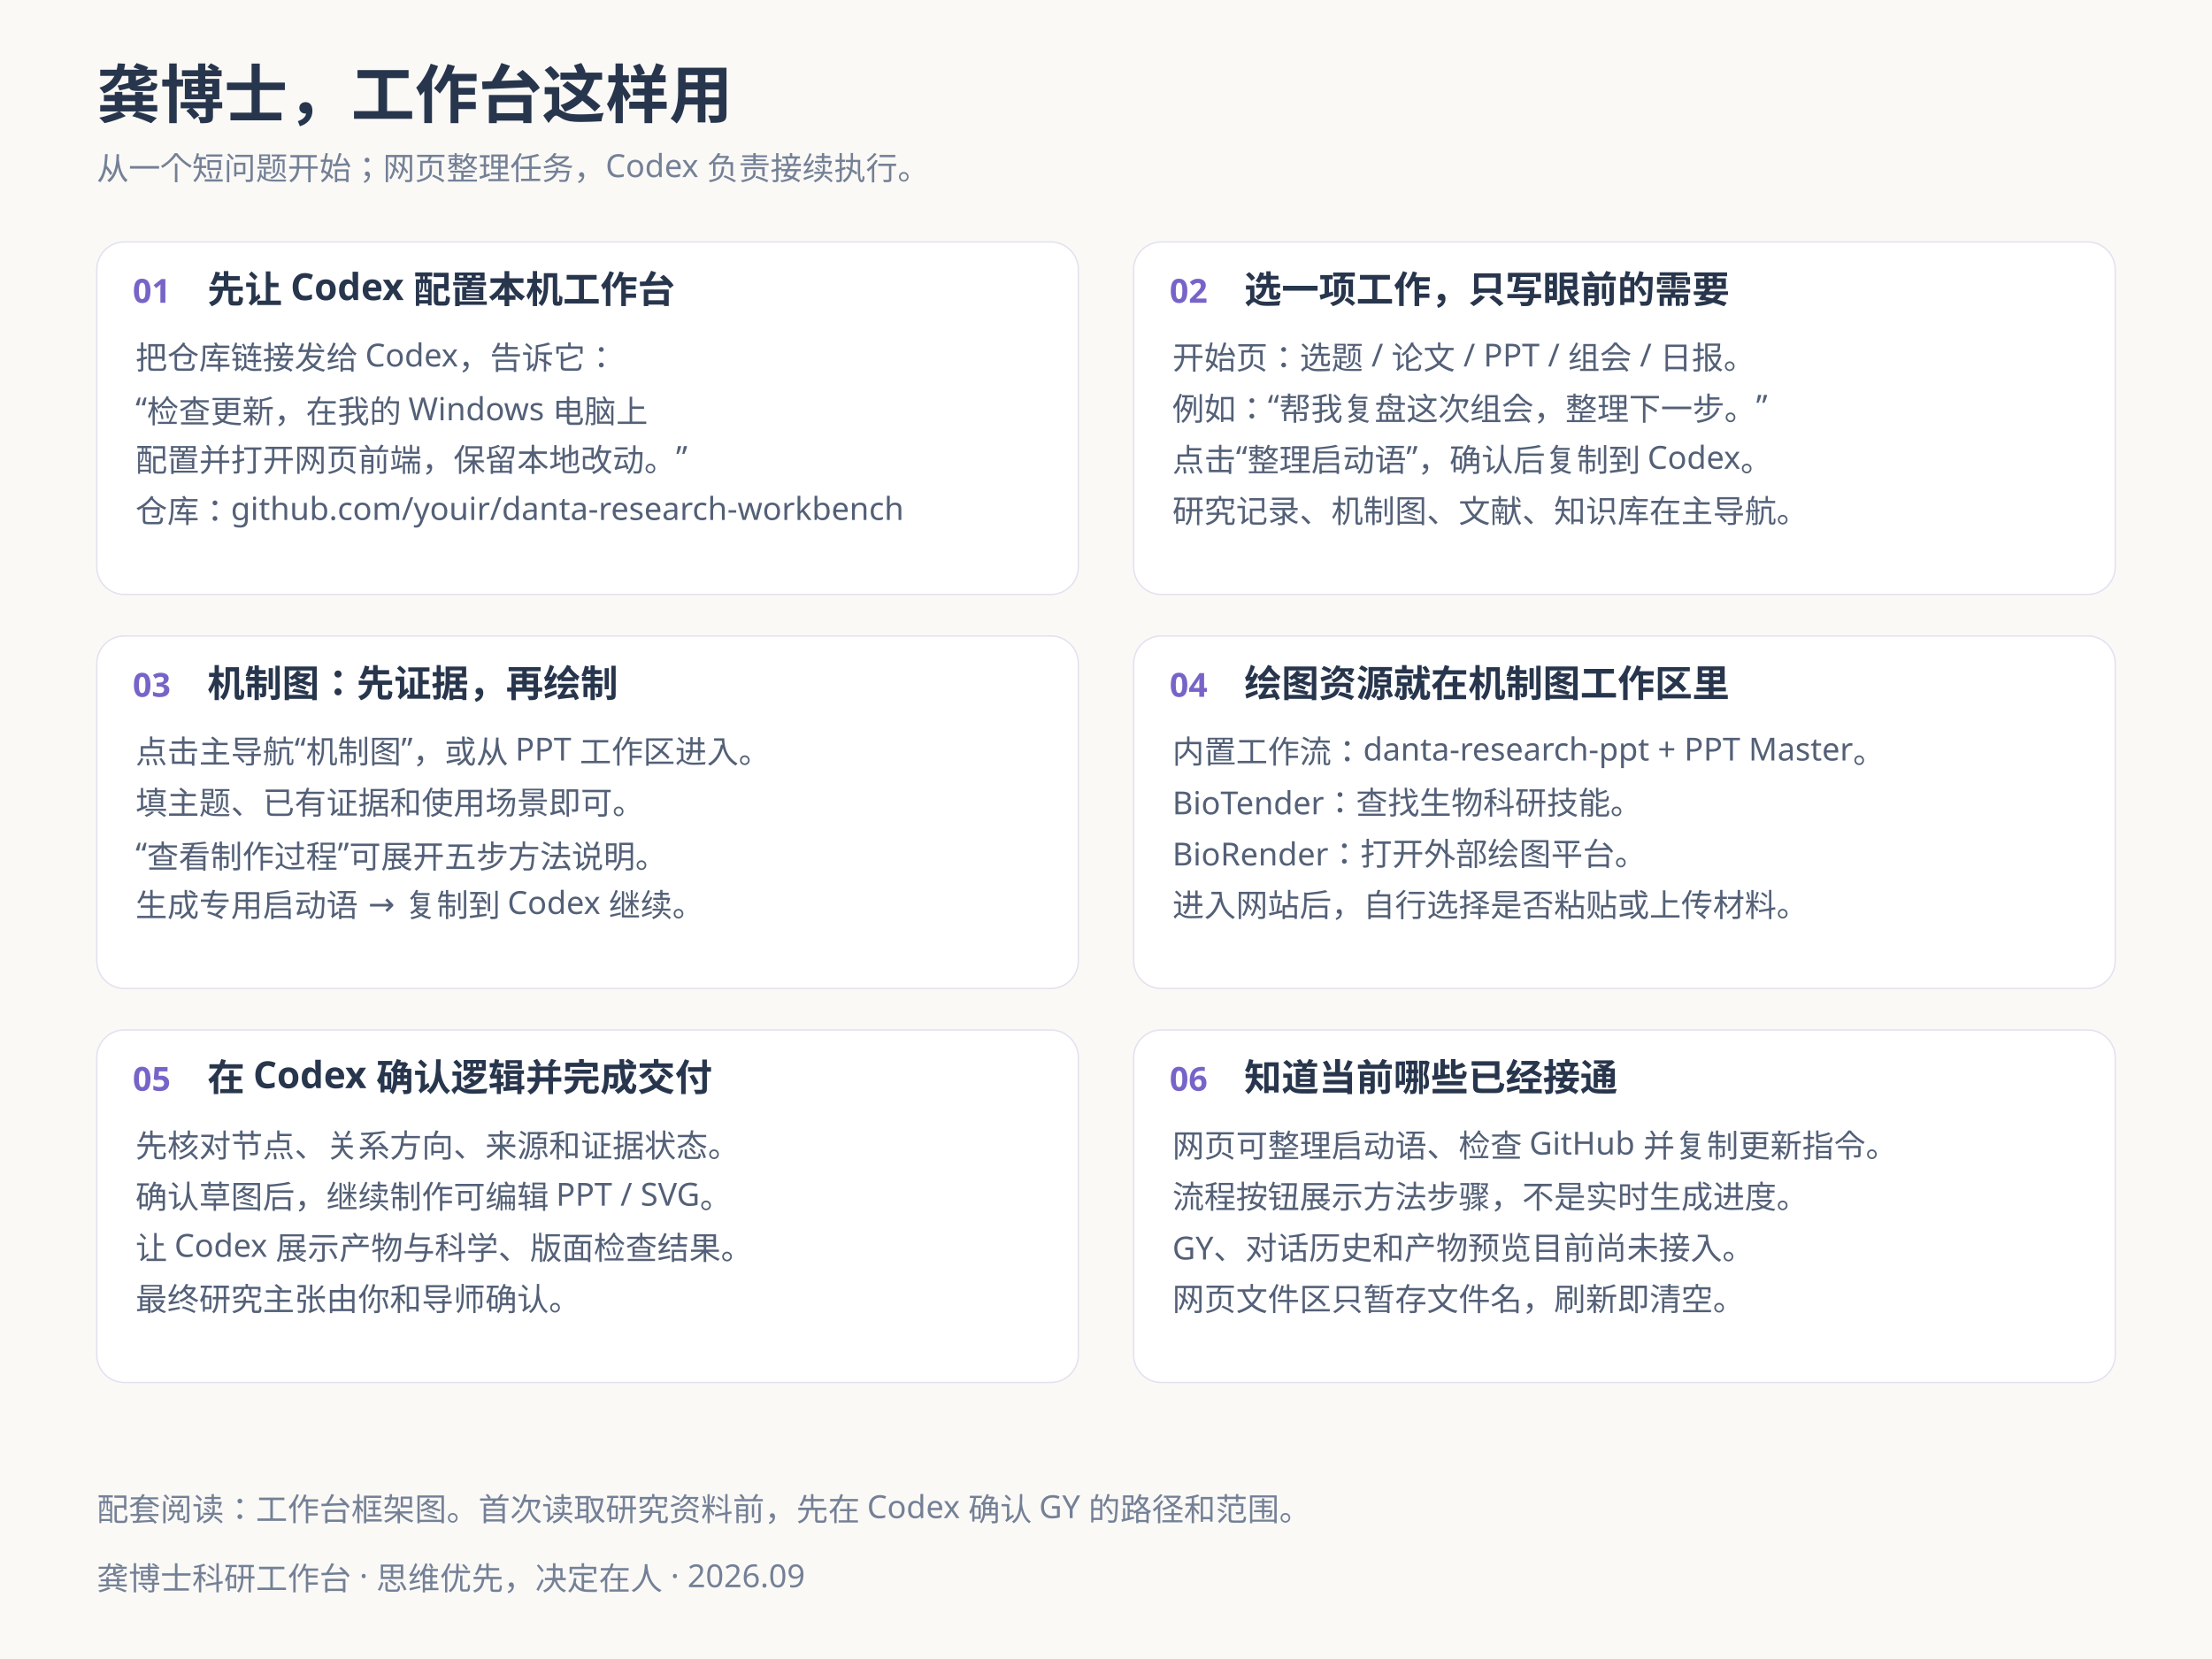
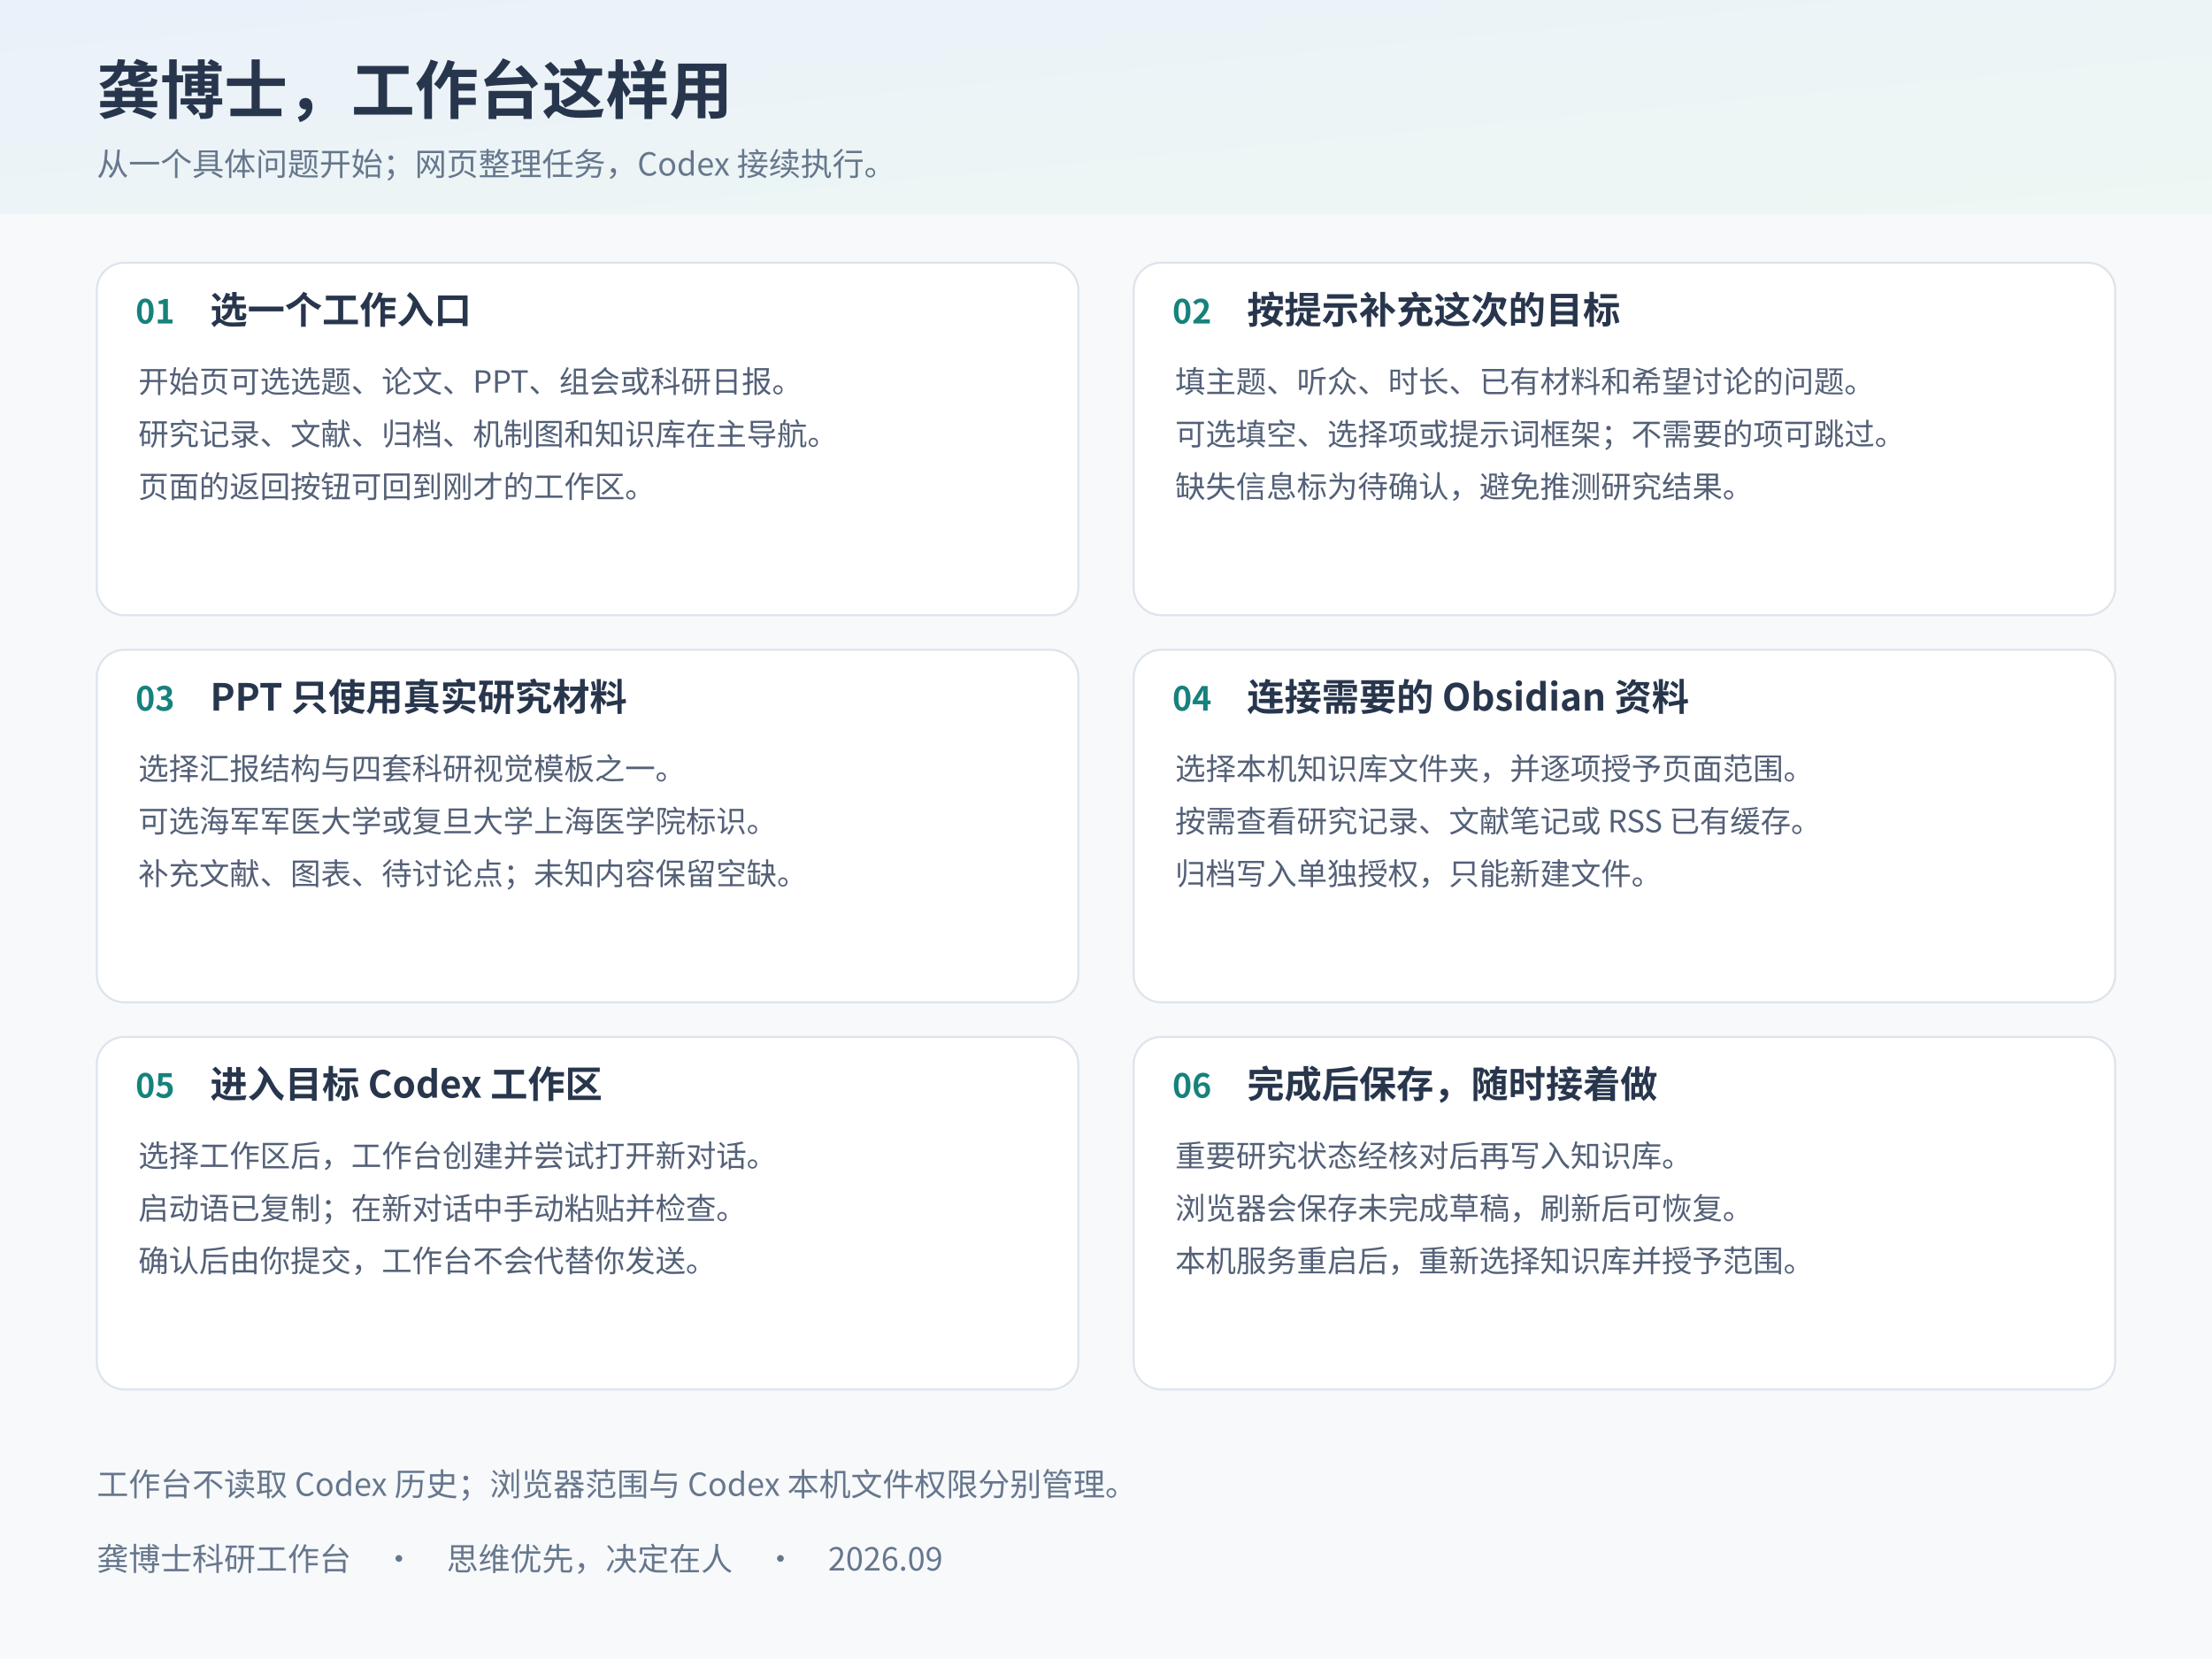
- <svg xmlns="http://www.w3.org/2000/svg" width="1600" height="1200" viewBox="0 0 1600 1200">
-   <rect width="1600" height="1200" fill="#FAF9F6" />
-   <style>text{font-family:PingFang SC,Hiragino Sans GB,sans-serif;fill:#28364D}.title{font-size:46px;font-weight:700}.sub{font-size:23px;fill:#748096}.head{font-size:27px;font-weight:600}.body{font-size:23px;fill:#536077}.n{font-size:24px;fill:#7864C8;font-weight:600}</style>
-   <text x="70" y="85" class="title">龚博士，工作台这样用</text>
-   <text x="70" y="130" class="sub">从一个短问题开始；网页整理任务，Codex 负责接续执行。</text>
-   <rect x="70" y="175" width="710" height="255" rx="20" fill="white" stroke="#E4E0EF" />
-   <text x="96" y="219" class="n">01</text>
-   <text x="150" y="219" class="head">先让 Codex 配置本机工作台</text>
-   <text x="98" y="267" class="body">把仓库链接发给 Codex，告诉它：</text>
-   <text x="98" y="304" class="body">“检查更新，在我的 Windows 电脑上</text>
-   <text x="98" y="341" class="body">配置并打开网页前端，保留本地改动。”</text>
-   <text x="98" y="378" class="body">仓库：github.com/youir/danta-research-workbench</text>
-   <rect x="820" y="175" width="710" height="255" rx="20" fill="white" stroke="#E4E0EF" />
-   <text x="846" y="219" class="n">02</text>
-   <text x="900" y="219" class="head">选一项工作，只写眼前的需要</text>
-   <text x="848" y="267" class="body">开始页：选题 / 论文 / PPT / 组会 / 日报。</text>
-   <text x="848" y="304" class="body">例如：“帮我复盘这次组会，整理下一步。”</text>
-   <text x="848" y="341" class="body">点击“整理启动语”，确认后复制到 Codex。</text>
-   <text x="848" y="378" class="body">研究记录、机制图、文献、知识库在主导航。</text>
-   <rect x="70" y="460" width="710" height="255" rx="20" fill="white" stroke="#E4E0EF" />
-   <text x="96" y="504" class="n">03</text>
-   <text x="150" y="504" class="head">机制图：先证据，再绘制</text>
-   <text x="98" y="552" class="body">点击主导航“机制图”，或从 PPT 工作区进入。</text>
-   <text x="98" y="589" class="body">填主题、已有证据和使用场景即可。</text>
-   <text x="98" y="626" class="body">“查看制作过程”可展开五步方法说明。</text>
-   <text x="98" y="663" class="body">生成专用启动语 → 复制到 Codex 继续。</text>
-   <rect x="820" y="460" width="710" height="255" rx="20" fill="white" stroke="#E4E0EF" />
-   <text x="846" y="504" class="n">04</text>
-   <text x="900" y="504" class="head">绘图资源就在机制图工作区里</text>
-   <text x="848" y="552" class="body">内置工作流：danta-research-ppt + PPT Master。</text>
-   <text x="848" y="589" class="body">BioTender：查找生物科研技能。</text>
-   <text x="848" y="626" class="body">BioRender：打开外部绘图平台。</text>
-   <text x="848" y="663" class="body">进入网站后，自行选择是否粘贴或上传材料。</text>
-   <rect x="70" y="745" width="710" height="255" rx="20" fill="white" stroke="#E4E0EF" />
-   <text x="96" y="789" class="n">05</text>
-   <text x="150" y="789" class="head">在 Codex 确认逻辑并完成交付</text>
-   <text x="98" y="837" class="body">先核对节点、关系方向、来源和证据状态。</text>
-   <text x="98" y="874" class="body">确认草图后，继续制作可编辑 PPT / SVG。</text>
-   <text x="98" y="911" class="body">让 Codex 展示产物与科学、版面检查结果。</text>
-   <text x="98" y="948" class="body">最终研究主张由你和导师确认。</text>
-   <rect x="820" y="745" width="710" height="255" rx="20" fill="white" stroke="#E4E0EF" />
-   <text x="846" y="789" class="n">06</text>
-   <text x="900" y="789" class="head">知道当前哪些已经接通</text>
-   <text x="848" y="837" class="body">网页可整理启动语、检查 GitHub 并复制更新指令。</text>
-   <text x="848" y="874" class="body">流程按钮展示方法步骤，不是实时生成进度。</text>
-   <text x="848" y="911" class="body">GY、对话历史和产物预览目前尚未接入。</text>
-   <text x="848" y="948" class="body">网页文件区只暂存文件名，刷新即清空。</text>
-   <text x="70" y="1100" class="sub">配套阅读：工作台框架图。首次读取研究资料前，先在 Codex 确认 GY 的路径和范围。</text>
-   <text x="70" y="1150" class="sub">龚博士科研工作台  ·  思维优先，决定在人  ·  2026.09</text>
+ <svg xmlns="http://www.w3.org/2000/svg" width="1600" height="1200" viewBox="0 0 1600 1200" role="img" aria-labelledby="title desc">
+   <defs>
+     <linearGradient id="wash" x1="0" y1="0" x2="1" y2="1">
+       <stop offset="0" stop-color="#EAF1FA" />
+       <stop offset="1" stop-color="#EEF7F3" />
+     </linearGradient>
+     <style>
+       text{font-family:"PingFang SC","Hiragino Sans GB","Noto Sans CJK SC",sans-serif;fill:#28364D}
+       .title{font-size:46px;font-weight:700}.sub{font-size:23px;fill:#66778D}
+       .head{font-size:27px;font-weight:700}.body{font-size:22px;fill:#536077}
+       .n{font-size:24px;fill:#16827C;font-weight:700}
+     </style>
+   </defs>
+   <rect width="1600" height="1200" fill="#F8F9FB" />
+   <rect width="1600" height="155" fill="url(#wash)" />
+   <text x="70" y="82" class="title">龚博士，工作台这样用</text>
+   <text x="70" y="127" class="sub">从一个具体问题开始；网页整理任务，Codex 接续执行。</text>
+   <g fill="#FFFFFF" stroke="#DDE4EC" stroke-width="1.5">
+     <rect x="70" y="190" width="710" height="255" rx="20" />
+     <rect x="820" y="190" width="710" height="255" rx="20" />
+     <rect x="70" y="470" width="710" height="255" rx="20" />
+     <rect x="820" y="470" width="710" height="255" rx="20" />
+     <rect x="70" y="750" width="710" height="255" rx="20" />
+     <rect x="820" y="750" width="710" height="255" rx="20" />
+   </g>
+   <text x="98" y="234" class="n">01</text>
+   <text x="152" y="234" class="head">选一个工作入口</text>
+   <text x="100" y="284" class="body">开始页可选选题、论文、PPT、组会或科研日报。</text>
+   <text x="100" y="322" class="body">研究记录、文献、归档、机制图和知识库在主导航。</text>
+   <text x="100" y="360" class="body">页面的返回按钮可回到刚才的工作区。</text>
+   <text x="848" y="234" class="n">02</text>
+   <text x="902" y="234" class="head">按提示补充这次的目标</text>
+   <text x="850" y="284" class="body">填主题、听众、时长、已有材料和希望讨论的问题。</text>
+   <text x="850" y="322" class="body">可选填空、选择项或提示词框架；不需要的项可跳过。</text>
+   <text x="850" y="360" class="body">缺失信息标为待确认，避免推测研究结果。</text>
+   <text x="98" y="514" class="n">03</text>
+   <text x="152" y="514" class="head">PPT 只使用真实研究材料</text>
+   <text x="100" y="564" class="body">选择汇报结构与四套科研视觉模板之一。</text>
+   <text x="100" y="602" class="body">可选海军军医大学或复旦大学上海医学院标识。</text>
+   <text x="100" y="640" class="body">补充文献、图表、待讨论点；未知内容保留空缺。</text>
+   <text x="848" y="514" class="n">04</text>
+   <text x="902" y="514" class="head">连接需要的 Obsidian 资料</text>
+   <text x="850" y="564" class="body">选择本机知识库文件夹，并逐项授予页面范围。</text>
+   <text x="850" y="602" class="body">按需查看研究记录、文献笔记或 RSS 已有缓存。</text>
+   <text x="850" y="640" class="body">归档写入单独授权，只能新建文件。</text>
+   <text x="98" y="794" class="n">05</text>
+   <text x="152" y="794" class="head">进入目标 Codex 工作区</text>
+   <text x="100" y="844" class="body">选择工作区后，工作台创建并尝试打开新对话。</text>
+   <text x="100" y="882" class="body">启动语已复制；在新对话中手动粘贴并检查。</text>
+   <text x="100" y="920" class="body">确认后由你提交，工作台不会代替你发送。</text>
+   <text x="848" y="794" class="n">06</text>
+   <text x="902" y="794" class="head">完成后保存，随时接着做</text>
+   <text x="850" y="844" class="body">重要研究状态经核对后再写入知识库。</text>
+   <text x="850" y="882" class="body">浏览器会保存未完成草稿，刷新后可恢复。</text>
+   <text x="850" y="920" class="body">本机服务重启后，重新选择知识库并授予范围。</text>
+   <text x="70" y="1082" class="sub">工作台不读取 Codex 历史；浏览器范围与 Codex 本机文件权限分别管理。</text>
+   <text x="70" y="1136" class="sub">龚博士科研工作台　·　思维优先，决定在人　·　2026.09</text>
</svg>
